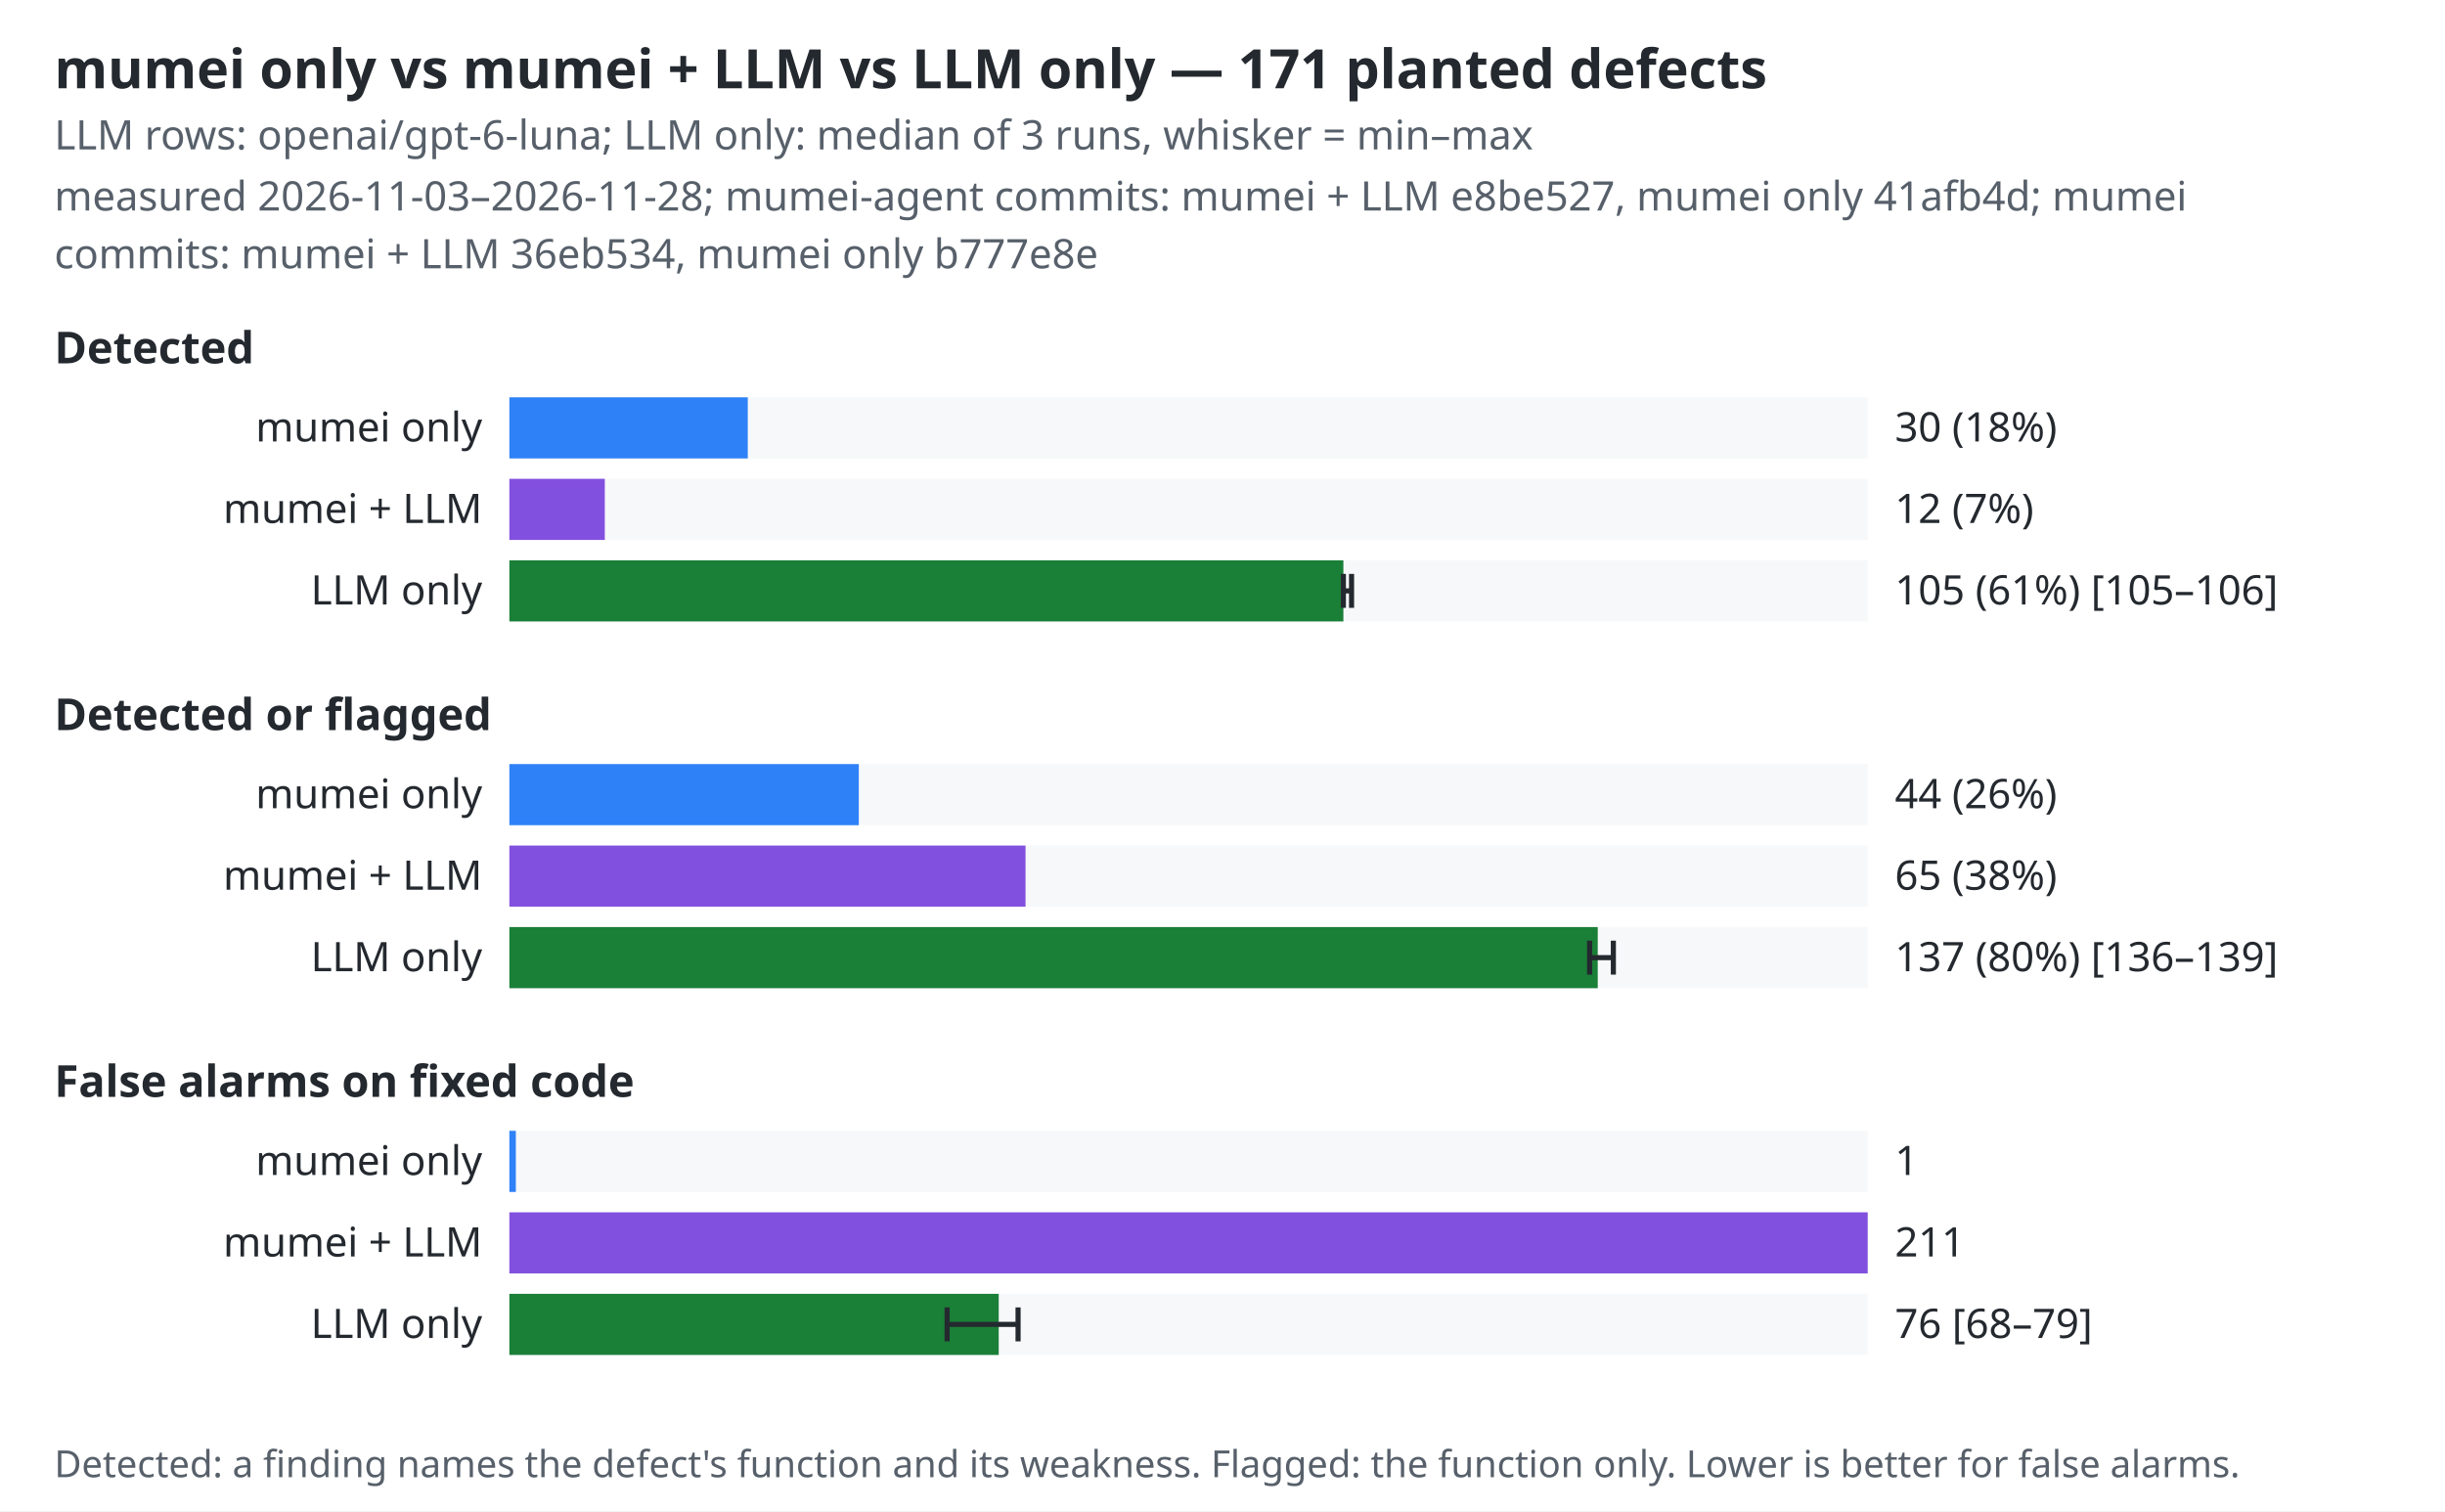
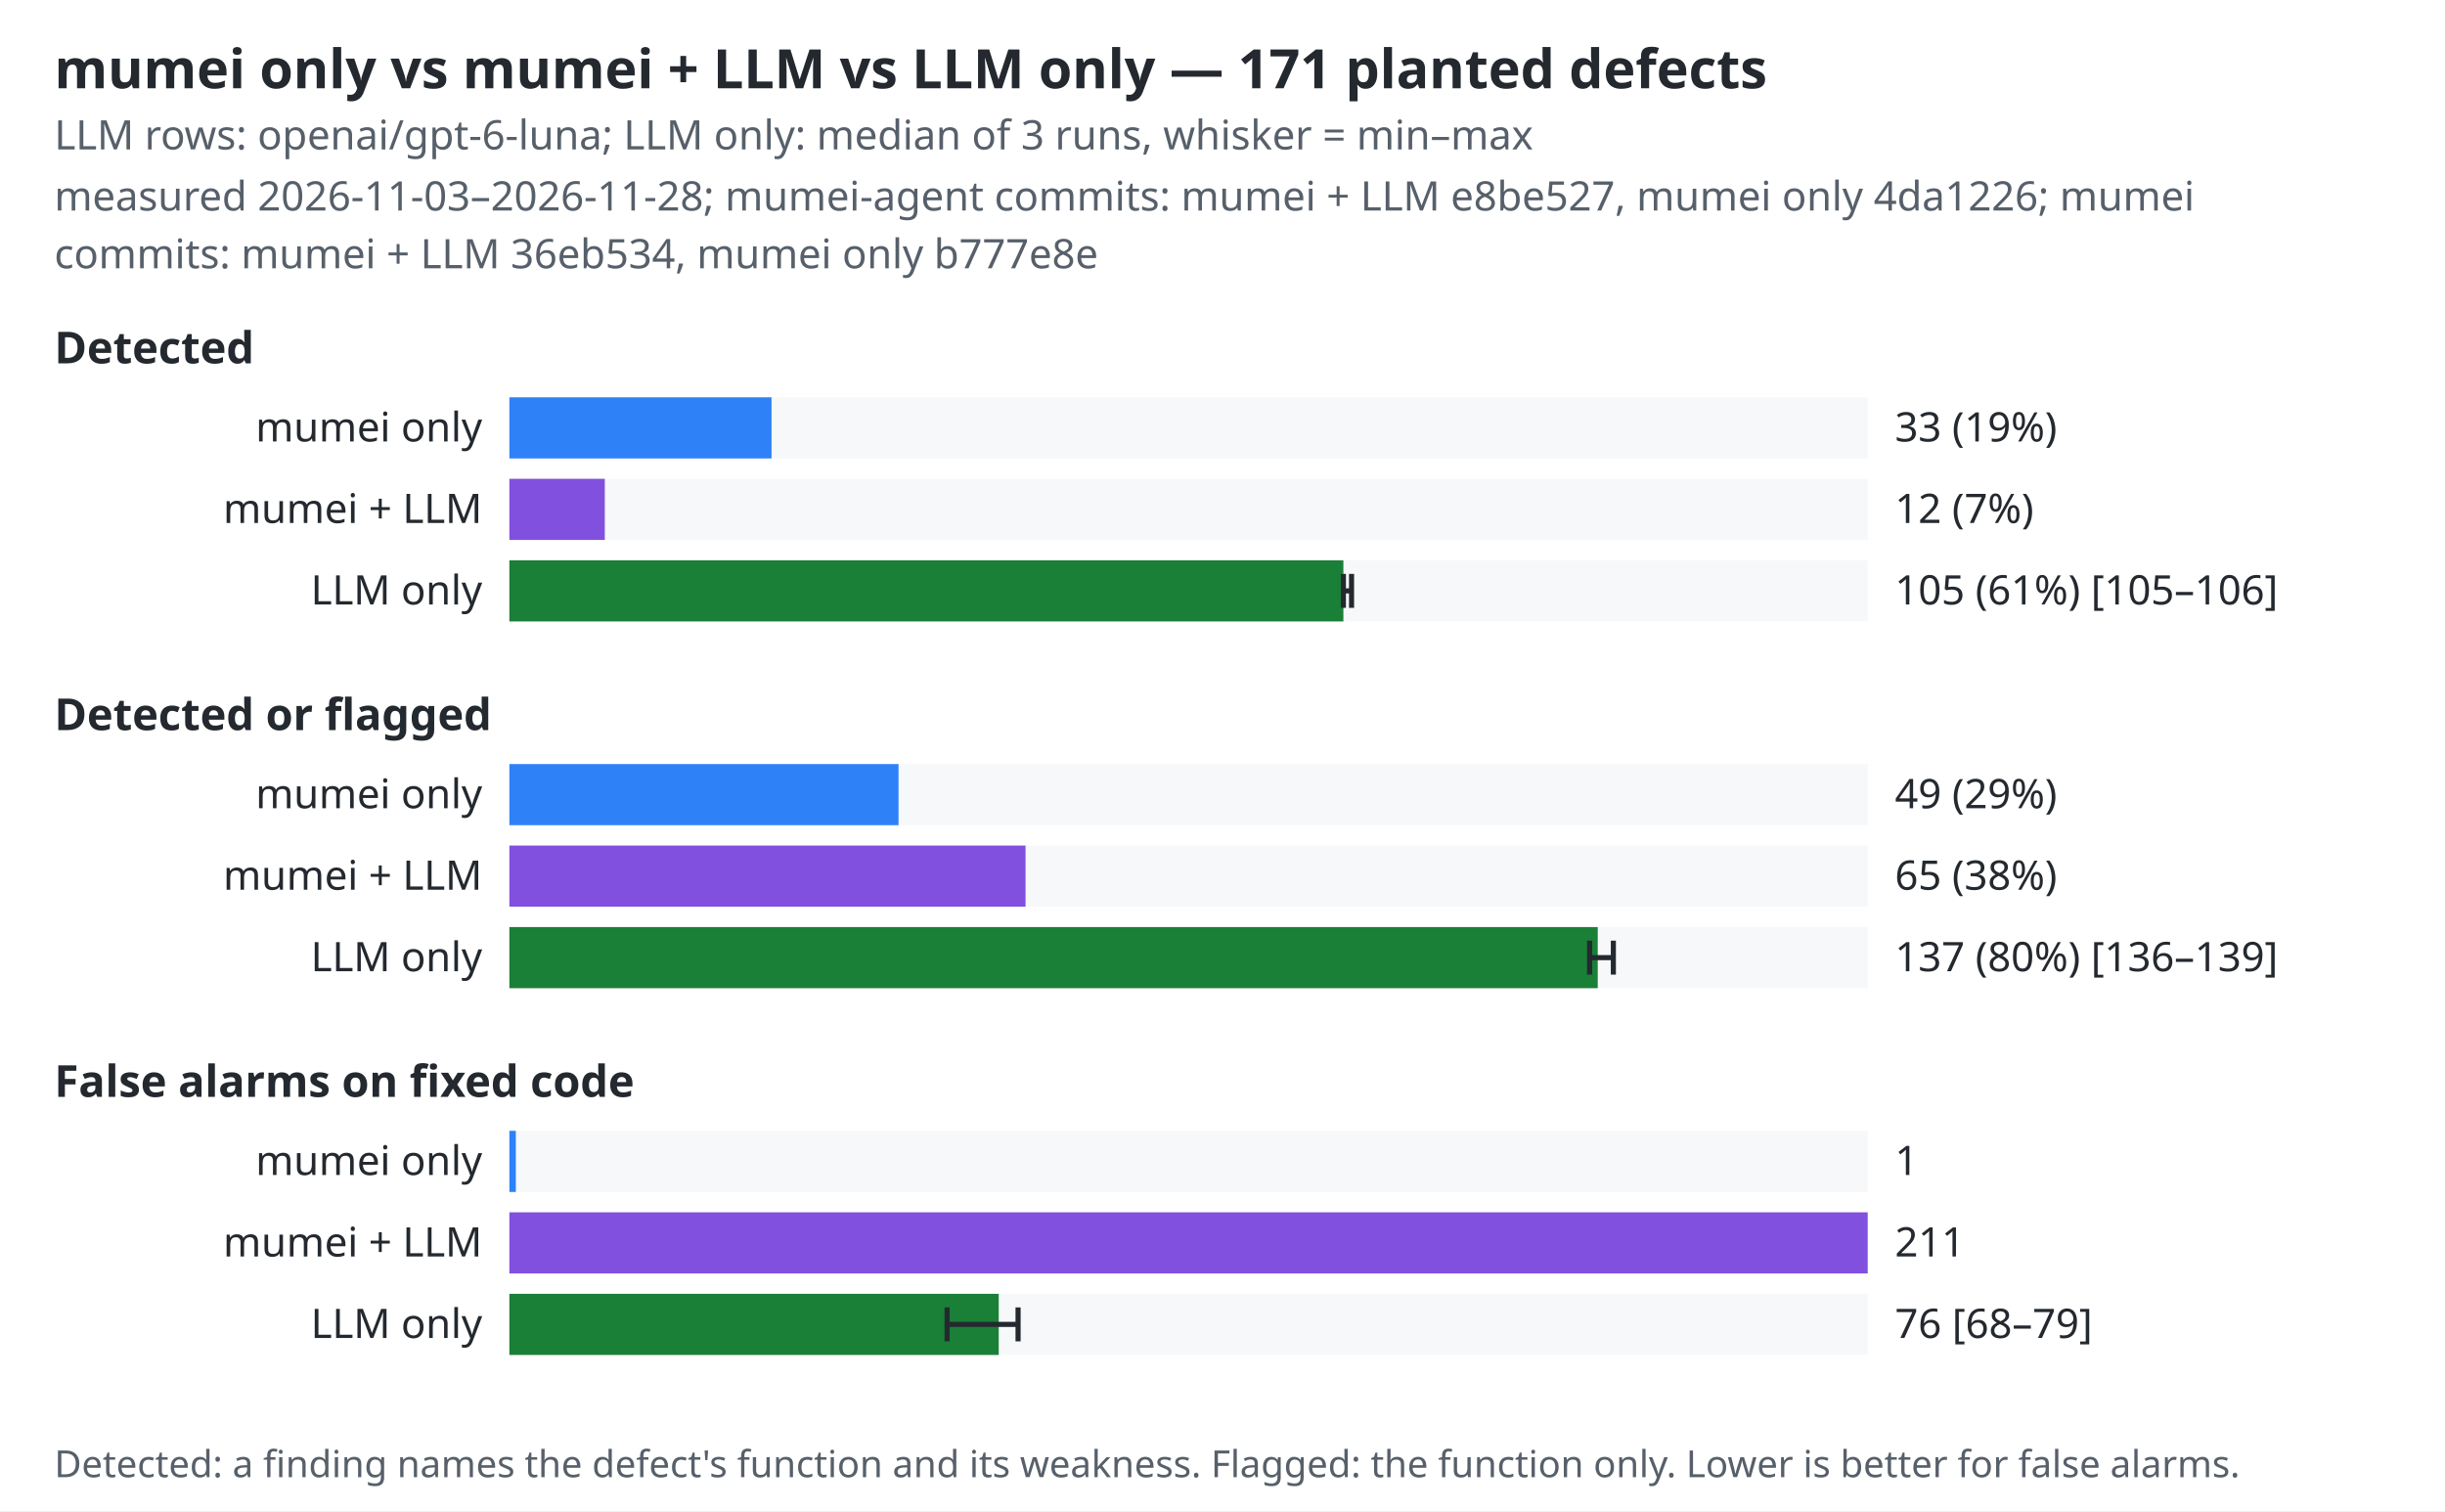
<svg xmlns="http://www.w3.org/2000/svg" viewBox="0 0 720 445" font-family="sans-serif">
  <rect width="720" height="445" fill="white" />
  <text x="16" y="26" font-size="16" font-weight="bold" fill="#24292f">mumei only vs mumei + LLM vs LLM only — 171 planted defects</text>
  <text x="16" y="44" font-size="12" fill="#57606a">LLM rows: openai/gpt-6-luna; LLM only: median of 3 runs, whisker = min–max</text>
-   <text x="16" y="62" font-size="12" fill="#57606a">measured 2026-11-03–2026-11-28; mumei-agent commits: mumei + LLM e8be527, mumei only 41afb4d; mumei</text>
+   <text x="16" y="62" font-size="12" fill="#57606a">measured 2026-11-03–2026-11-28; mumei-agent commits: mumei + LLM e8be527, mumei only 4da1226; mumei</text>
  <text x="16" y="79" font-size="12" fill="#57606a">commits: mumei + LLM 36eb534, mumei only b777e8e</text>
  <text x="16" y="107" font-size="13" font-weight="bold" fill="#24292f">Detected</text>
  <text x="142" y="130" font-size="12" fill="#24292f" text-anchor="end">mumei only</text>
  <rect x="150" y="117" width="400" height="18" fill="#f6f8fa" />
-   <rect x="150" y="117" width="70.2" height="18" fill="#2f81f7" />
-   <text x="558" y="130" font-size="12" fill="#24292f">30 (18%)</text>
+   <rect x="150" y="117" width="77.2" height="18" fill="#2f81f7" />
+   <text x="558" y="130" font-size="12" fill="#24292f">33 (19%)</text>
  <text x="142" y="154" font-size="12" fill="#24292f" text-anchor="end">mumei + LLM</text>
  <rect x="150" y="141" width="400" height="18" fill="#f6f8fa" />
  <rect x="150" y="141" width="28.1" height="18" fill="#8250df" />
  <text x="558" y="154" font-size="12" fill="#24292f">12 (7%)</text>
  <text x="142" y="178" font-size="12" fill="#24292f" text-anchor="end">LLM only</text>
  <rect x="150" y="165" width="400" height="18" fill="#f6f8fa" />
  <rect x="150" y="165" width="245.6" height="18" fill="#1a7f37" />
  <line x1="395.6" y1="174.0" x2="398.0" y2="174.0" stroke="#24292f" stroke-width="1.5" />
  <line x1="395.6" y1="169" x2="395.6" y2="179" stroke="#24292f" stroke-width="1.5" />
  <line x1="398.0" y1="169" x2="398.0" y2="179" stroke="#24292f" stroke-width="1.5" />
  <text x="558" y="178" font-size="12" fill="#24292f">105 (61%) [105–106]</text>
  <text x="16" y="215" font-size="13" font-weight="bold" fill="#24292f">Detected or flagged</text>
  <text x="142" y="238" font-size="12" fill="#24292f" text-anchor="end">mumei only</text>
  <rect x="150" y="225" width="400" height="18" fill="#f6f8fa" />
-   <rect x="150" y="225" width="102.9" height="18" fill="#2f81f7" />
-   <text x="558" y="238" font-size="12" fill="#24292f">44 (26%)</text>
+   <rect x="150" y="225" width="114.6" height="18" fill="#2f81f7" />
+   <text x="558" y="238" font-size="12" fill="#24292f">49 (29%)</text>
  <text x="142" y="262" font-size="12" fill="#24292f" text-anchor="end">mumei + LLM</text>
  <rect x="150" y="249" width="400" height="18" fill="#f6f8fa" />
  <rect x="150" y="249" width="152.0" height="18" fill="#8250df" />
  <text x="558" y="262" font-size="12" fill="#24292f">65 (38%)</text>
  <text x="142" y="286" font-size="12" fill="#24292f" text-anchor="end">LLM only</text>
  <rect x="150" y="273" width="400" height="18" fill="#f6f8fa" />
  <rect x="150" y="273" width="320.5" height="18" fill="#1a7f37" />
  <line x1="468.1" y1="282.0" x2="475.1" y2="282.0" stroke="#24292f" stroke-width="1.5" />
  <line x1="468.1" y1="277" x2="468.1" y2="287" stroke="#24292f" stroke-width="1.5" />
  <line x1="475.1" y1="277" x2="475.1" y2="287" stroke="#24292f" stroke-width="1.5" />
  <text x="558" y="286" font-size="12" fill="#24292f">137 (80%) [136–139]</text>
  <text x="16" y="323" font-size="13" font-weight="bold" fill="#24292f">False alarms on fixed code</text>
  <text x="142" y="346" font-size="12" fill="#24292f" text-anchor="end">mumei only</text>
  <rect x="150" y="333" width="400" height="18" fill="#f6f8fa" />
  <rect x="150" y="333" width="1.9" height="18" fill="#2f81f7" />
  <text x="558" y="346" font-size="12" fill="#24292f">1</text>
  <text x="142" y="370" font-size="12" fill="#24292f" text-anchor="end">mumei + LLM</text>
  <rect x="150" y="357" width="400" height="18" fill="#f6f8fa" />
  <rect x="150" y="357" width="400.0" height="18" fill="#8250df" />
  <text x="558" y="370" font-size="12" fill="#24292f">211</text>
  <text x="142" y="394" font-size="12" fill="#24292f" text-anchor="end">LLM only</text>
  <rect x="150" y="381" width="400" height="18" fill="#f6f8fa" />
  <rect x="150" y="381" width="144.1" height="18" fill="#1a7f37" />
  <line x1="278.9" y1="390.0" x2="299.8" y2="390.0" stroke="#24292f" stroke-width="1.5" />
  <line x1="278.9" y1="385" x2="278.9" y2="395" stroke="#24292f" stroke-width="1.5" />
  <line x1="299.8" y1="385" x2="299.8" y2="395" stroke="#24292f" stroke-width="1.5" />
  <text x="558" y="394" font-size="12" fill="#24292f">76 [68–79]</text>
  <text x="16" y="435" font-size="11" fill="#57606a">Detected: a finding names the defect's function and its weakness. Flagged: the function only. Lower is better for false alarms.</text>
</svg>
